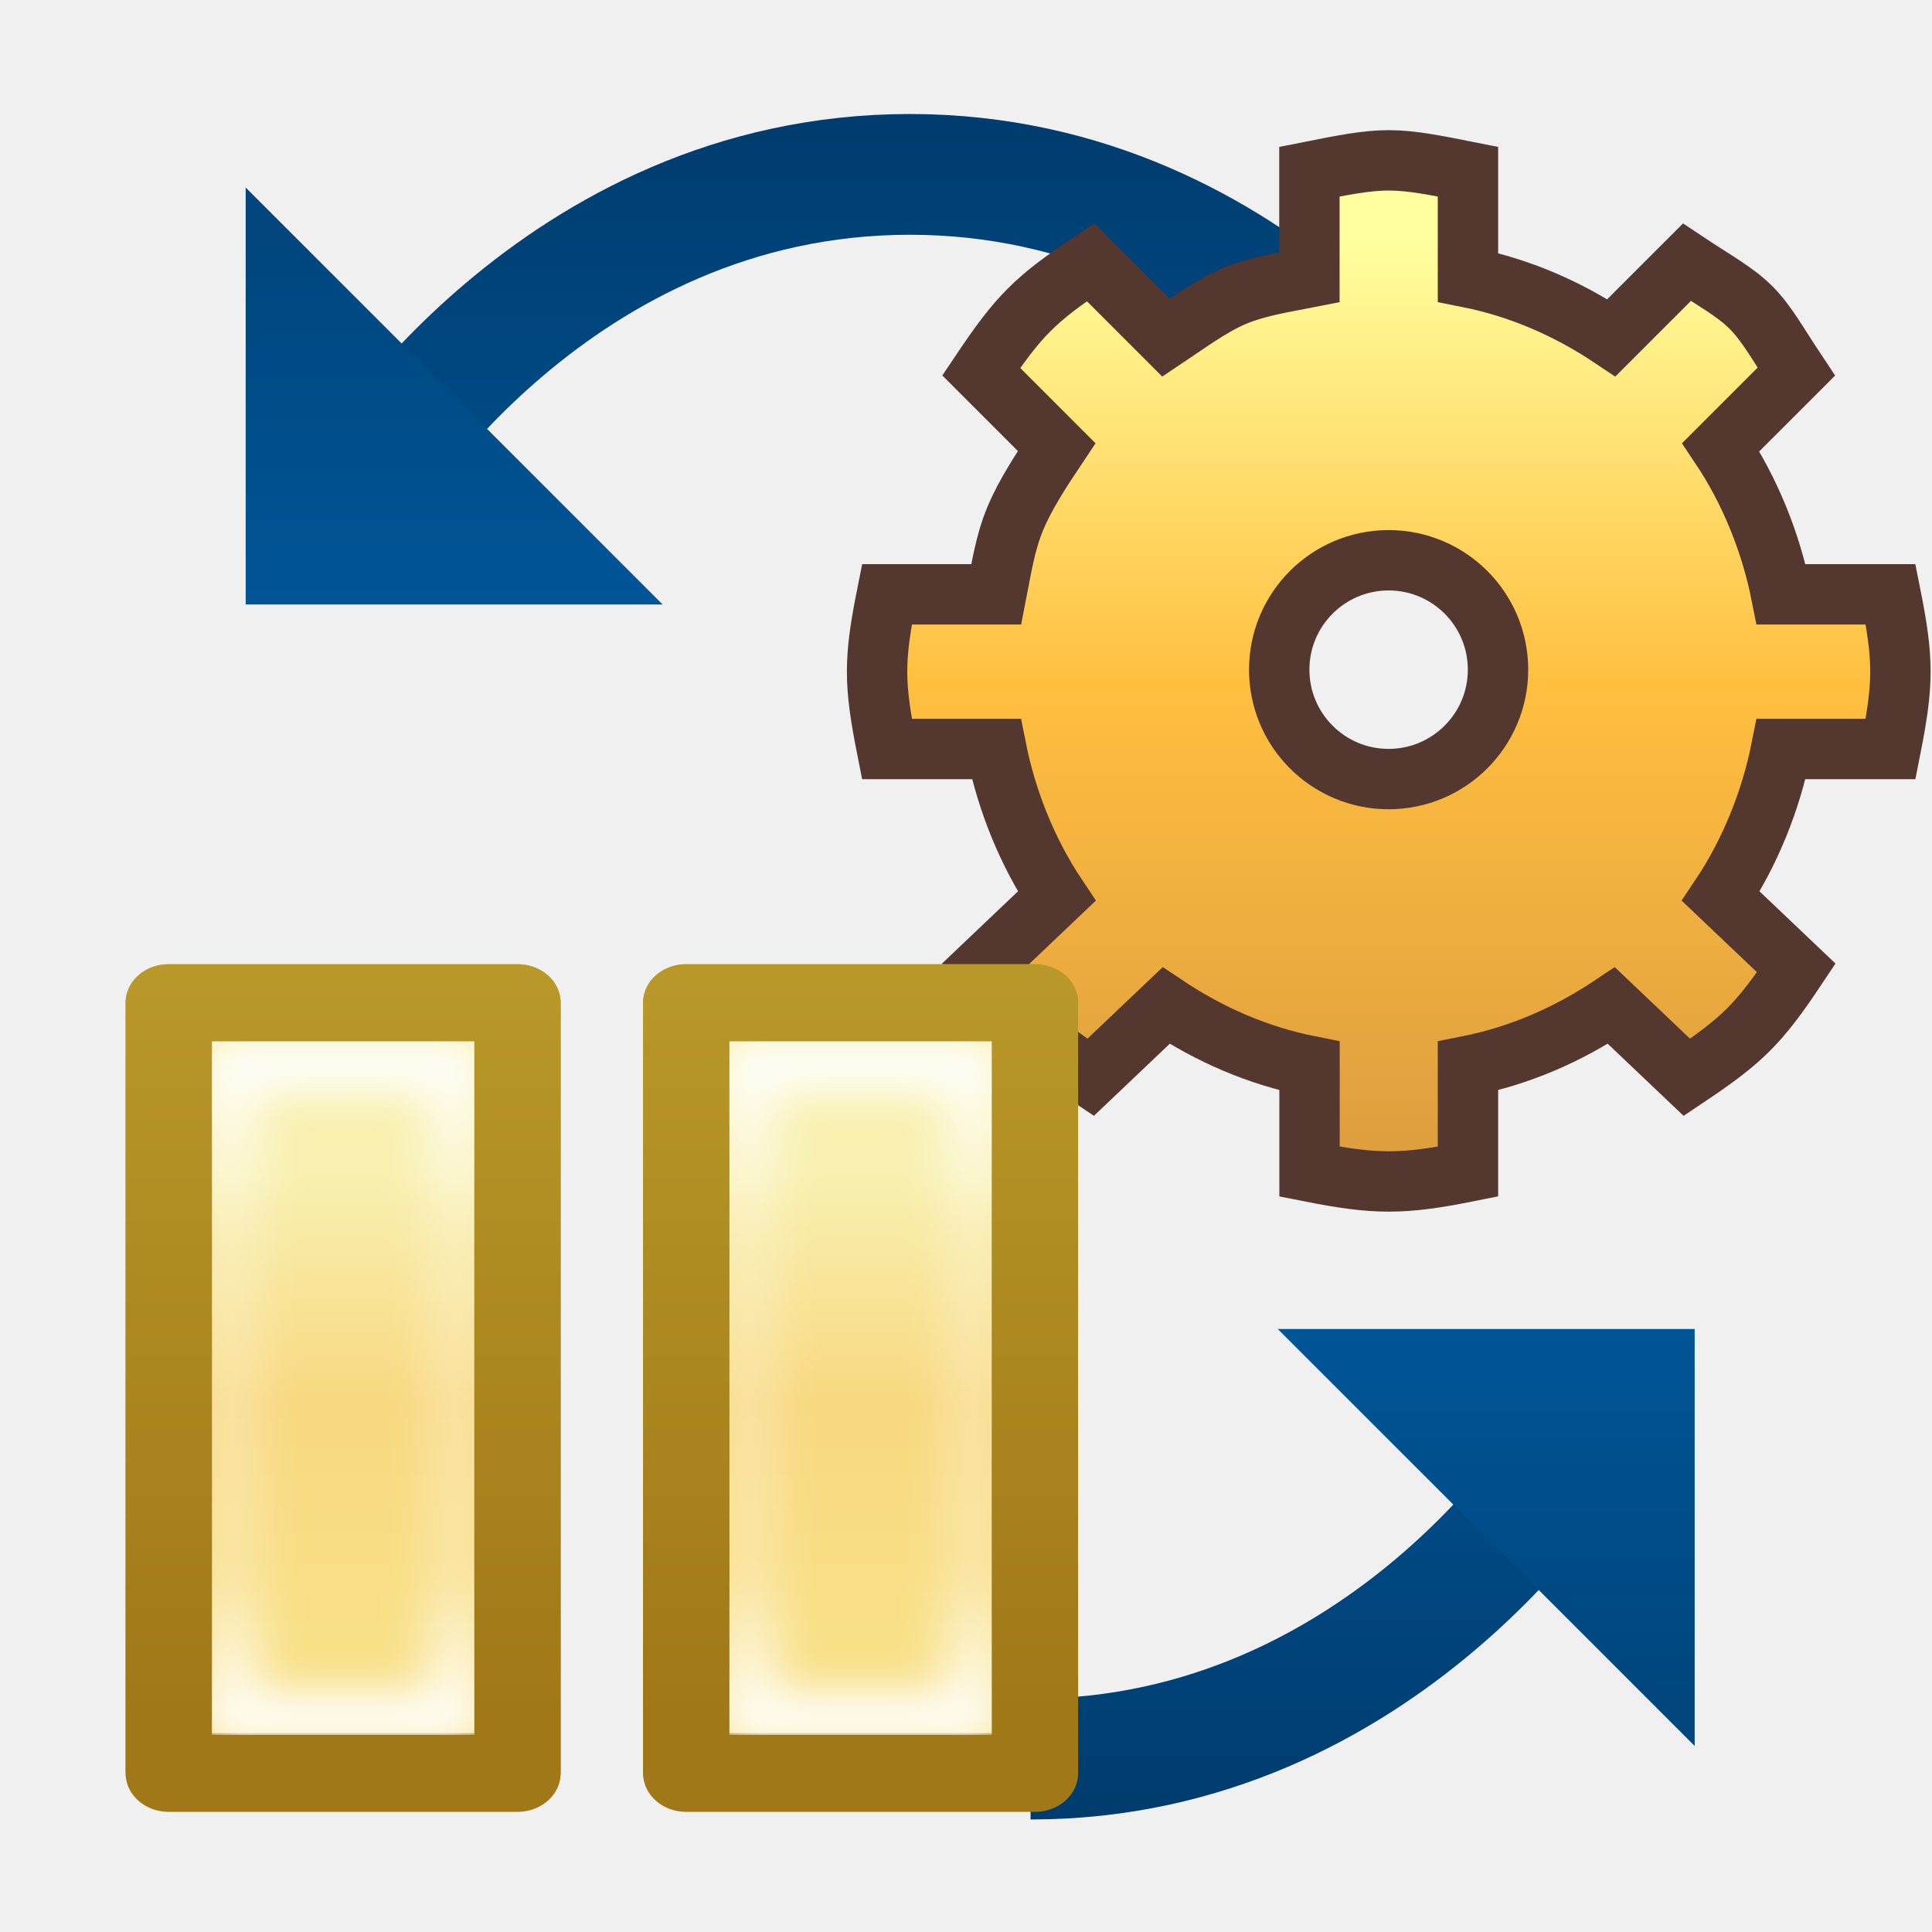
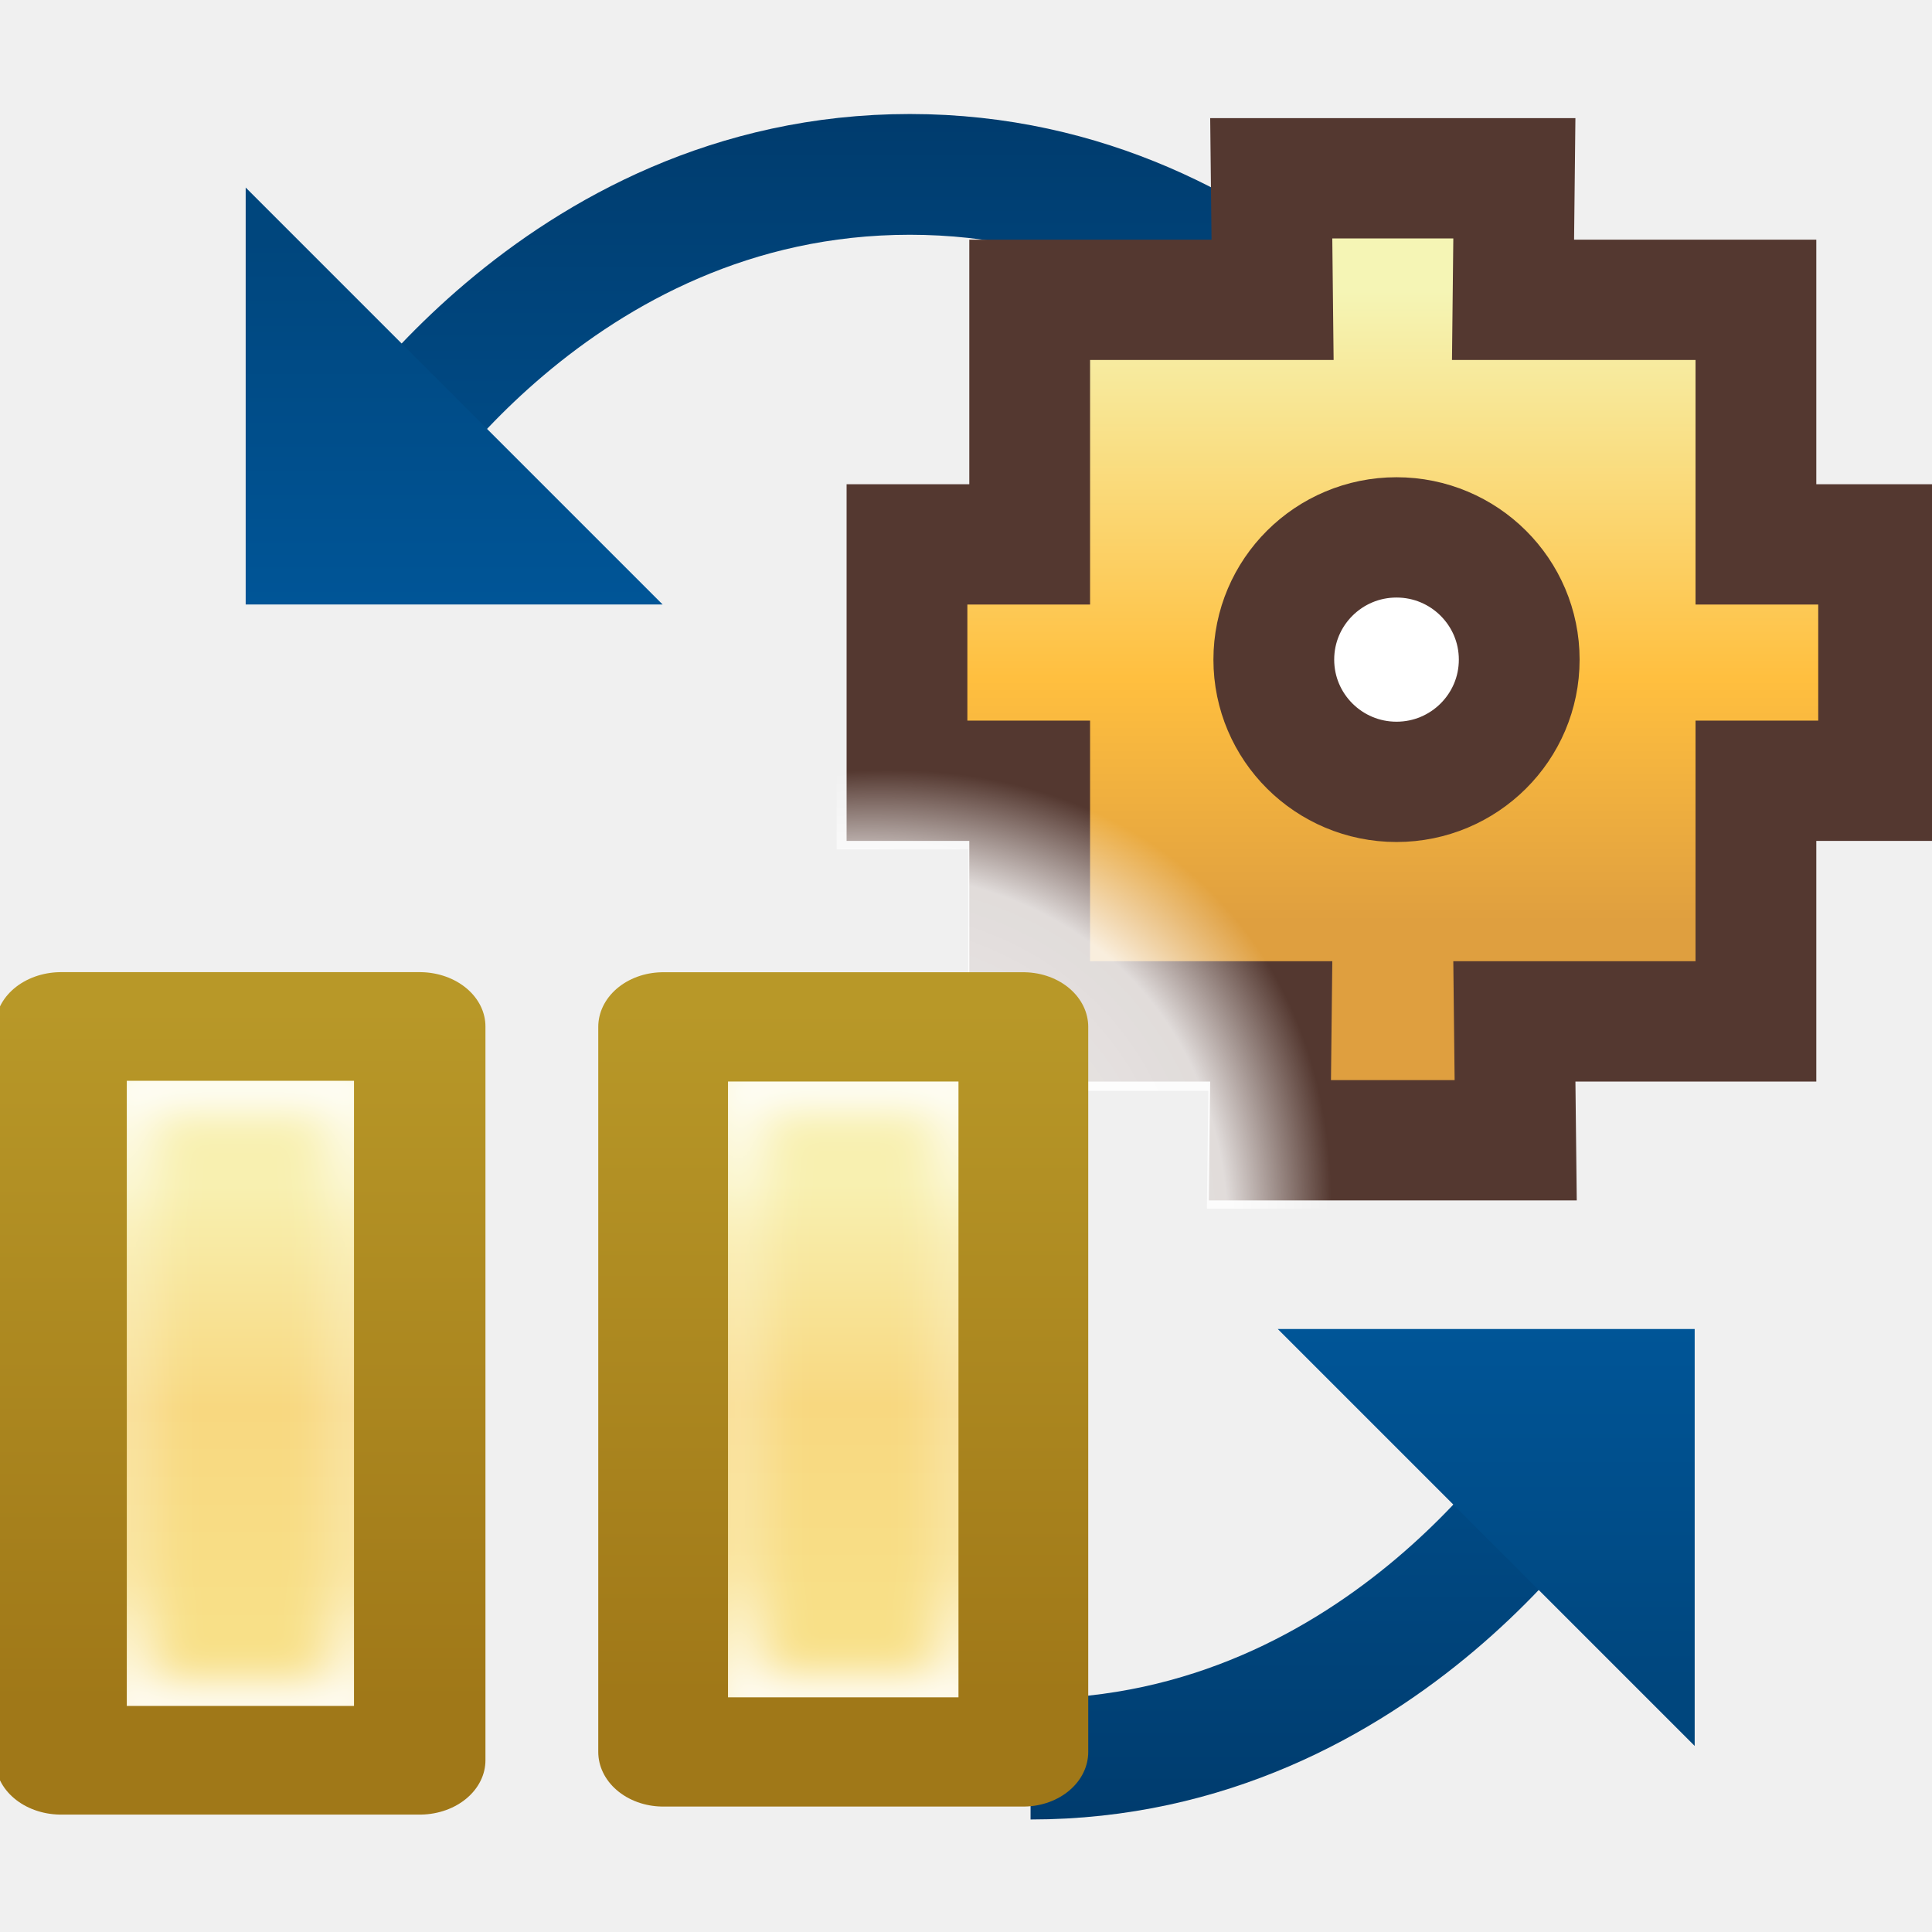
<svg xmlns="http://www.w3.org/2000/svg" xmlns:xlink="http://www.w3.org/1999/xlink" width="16" height="16" id="svg2" version="1.1">
  <defs id="defs4">
    <linearGradient xlink:href="#linearGradient8190-6" id="linearGradient7449" gradientUnits="userSpaceOnUse" gradientTransform="translate(18.08932,1.92e-5)" x1="5.777" y1="1066.644" x2="5.777" y2="1054.395" />
    <linearGradient xlink:href="#linearGradient8198-1" id="linearGradient7447" gradientUnits="userSpaceOnUse" gradientTransform="translate(18.08932,1.92e-5)" x1="7.262" y1="1065.363" x2="7.262" y2="1057.565" />
    <linearGradient id="linearGradient8190-6">
      <stop id="stop8192-1" offset="0" style="stop-color:#a07818;stop-opacity:1;" />
      <stop id="stop8194-4" offset="1" style="stop-color:#b89828;stop-opacity:1" />
    </linearGradient>
    <linearGradient id="linearGradient8198-1">
      <stop id="stop8200-1" offset="0" style="stop-color:#f8e088;stop-opacity:1" />
      <stop style="stop-color:#f8d880;stop-opacity:1" offset="0.5" id="stop8206-5" />
      <stop id="stop8202-2" offset="1" style="stop-color:#f8f0b0;stop-opacity:1" />
    </linearGradient>
    <filter height="1.162" y="-0.081" width="1.46" x="-0.23" id="filter8319-5" color-interpolation-filters="sRGB">
      <feGaussianBlur id="feGaussianBlur8321-1" stdDeviation="0.322" />
    </filter>
    <linearGradient id="linearGradient8303-8">
      <stop id="stop8305-8" offset="0" style="stop-color:#ffffff;stop-opacity:1;" />
      <stop style="stop-color:#ffffff;stop-opacity:0.25" offset="0.25" id="stop8313-2" />
      <stop style="stop-color:#ffffff;stop-opacity:0.251" offset="0.775" id="stop8311-4" />
      <stop id="stop8307-5" offset="1" style="stop-color:#ffffff;stop-opacity:1" />
    </linearGradient>
    <linearGradient gradientTransform="translate(18.08932,5.71e-5)" gradientUnits="userSpaceOnUse" y2="1066.988" x2="5.977" y1="1055.452" x1="5.949" id="linearGradient8309-4" xlink:href="#linearGradient8303-8" />
    <linearGradient id="linearGradient8190-8-4">
      <stop id="stop8192-2-0" offset="0" style="stop-color:#a07818;stop-opacity:1;" />
      <stop id="stop8194-7-9" offset="1" style="stop-color:#b89828;stop-opacity:1" />
    </linearGradient>
-     <linearGradient xlink:href="#linearGradient8190-8-4" id="linearGradient8230-17" gradientUnits="userSpaceOnUse" x1="5.777" y1="1066.644" x2="5.777" y2="1054.395" gradientTransform="translate(18.08932,3.22e-5)" />
+     <linearGradient xlink:href="#linearGradient8190-8-4" id="linearGradient8230-17" gradientUnits="userSpaceOnUse" x1="5.777" y1="1066.644" x2="5.777" y2="1054.395" gradientTransform="matrix(1.033006,0,0,0.9976244,17.79009,2.521014)" />
    <filter height="1.162" y="-0.081" width="1.46" x="-0.23" id="filter8319">
      <feGaussianBlur id="feGaussianBlur8321" stdDeviation="0.322" />
    </filter>
    <linearGradient gradientTransform="translate(10.33675,0)" gradientUnits="userSpaceOnUse" y2="1066.988" x2="5.977" y1="1055.452" x1="5.949" id="linearGradient8309" xlink:href="#linearGradient8303" />
    <linearGradient xlink:href="#linearGradient8190-8" id="linearGradient8230" gradientUnits="userSpaceOnUse" x1="5.777" y1="1066.644" x2="5.777" y2="1054.395" gradientTransform="translate(10.33675,1.92e-5)" />
    <linearGradient id="linearGradient8190-8">
      <stop id="stop8192-2" offset="0" style="stop-color:#a07818;stop-opacity:1;" />
      <stop id="stop8194-7" offset="1" style="stop-color:#b89828;stop-opacity:1" />
    </linearGradient>
    <linearGradient gradientTransform="translate(10.33675,0)" gradientUnits="userSpaceOnUse" y2="1057.565" x2="7.262" y1="1065.363" x1="7.262" id="linearGradient8204" xlink:href="#linearGradient8198" />
    <linearGradient gradientTransform="translate(10.33675,0)" gradientUnits="userSpaceOnUse" y2="1054.395" x2="5.777" y1="1066.644" x1="5.777" id="linearGradient8196" xlink:href="#linearGradient8190" />
    <linearGradient id="linearGradient8190">
      <stop id="stop8192" offset="0" style="stop-color:#a07818;stop-opacity:1;" />
      <stop id="stop8194" offset="1" style="stop-color:#b89828;stop-opacity:1" />
    </linearGradient>
    <linearGradient id="linearGradient8198">
      <stop id="stop8200" offset="0" style="stop-color:#f8e088;stop-opacity:1" />
      <stop style="stop-color:#f8d880;stop-opacity:1" offset="0.5" id="stop8206" />
      <stop id="stop8202" offset="1" style="stop-color:#f8f0b0;stop-opacity:1" />
    </linearGradient>
    <linearGradient id="linearGradient8303">
      <stop id="stop8305" offset="0" style="stop-color:#ffffff;stop-opacity:1;" />
      <stop style="stop-color:#ffffff;stop-opacity:0.25" offset="0.25" id="stop8313" />
      <stop style="stop-color:#ffffff;stop-opacity:0.251" offset="0.775" id="stop8311" />
      <stop id="stop8307" offset="1" style="stop-color:#ffffff;stop-opacity:1" />
    </linearGradient>
    <linearGradient id="linearGradient5281-7">
      <stop style="stop-color:#df9f3f;stop-opacity:1" offset="0" id="stop5283-0" />
      <stop id="stop5289-6" offset="0.5" style="stop-color:#ffbf3f;stop-opacity:1" />
      <stop style="stop-color:#ffff9f;stop-opacity:1" offset="1" id="stop5285-8" />
    </linearGradient>
    <linearGradient id="linearGradient5291">
      <stop style="stop-color:#543830;stop-opacity:1" offset="0" id="stop5293" />
      <stop style="stop-color:#543830;stop-opacity:1" offset="1" id="stop5295" />
    </linearGradient>
    <linearGradient y2="3.946" x2="31.544" y1="11.384" x1="31.544" gradientTransform="translate(-19.96875,1034.378)" gradientUnits="userSpaceOnUse" id="linearGradient11768" xlink:href="#linearGradient5281-7" />
    <linearGradient y2="3.579" x2="35.169" y1="11.447" x1="35.169" gradientTransform="translate(-19.96875,1034.378)" gradientUnits="userSpaceOnUse" id="linearGradient11770" xlink:href="#linearGradient5291" />
    <mask maskUnits="userSpaceOnUse" id="mask14322">
      <path style="fill:#ffffff;fill-opacity:1;stroke:#ffffff;stroke-width:0.741;stroke-miterlimit:4;stroke-opacity:1;stroke-dasharray:none;display:inline" d="m 16.225,1030.384 c -0.262,2e-4 -0.537,0.063 -0.919,0.147 l 0,1.372 c -0.299,0.066 -0.591,0.113 -0.875,0.245 -0.272,0.13 -0.544,0.357 -0.788,0.539 l -0.875,-0.981 c -0.647,0.484 -0.836,0.697 -1.269,1.421 l 0.875,0.98 c -0.17,0.284 -0.364,0.613 -0.481,0.931 -0.117,0.318 -0.159,0.645 -0.219,0.98 l -1.269,0 c -0.152,0.855 -0.151,1.155 0,2.01 l 1.269,0 c 0.119,0.67 0.362,1.343 0.7,1.912 l -0.875,0.931 c 0.433,0.725 0.622,0.938 1.269,1.421 l 0.875,-0.931 c 0.507,0.38 1.065,0.651 1.663,0.784 l 0,1.372 c 0.763,0.17 1.075,0.171 1.838,0 l 0,-1.372 c 0.598,-0.133 1.156,-0.405 1.663,-0.784 l 0.875,0.931 c 0.647,-0.485 0.837,-0.697 1.269,-1.421 l -0.875,-0.931 c 0.339,-0.567 0.581,-1.242 0.7,-1.912 l 1.269,0 c 0.151,-0.855 0.152,-1.155 0,-2.01 l -1.269,0 c -0.119,-0.67 -0.361,-1.344 -0.7,-1.912 l 0.875,-0.98 c -0.216,-0.363 -0.34,-0.625 -0.525,-0.833 -0.185,-0.207 -0.42,-0.346 -0.744,-0.588 l -0.875,0.98 c -0.507,-0.38 -1.065,-0.651 -1.663,-0.784 l 0,-1.372 c -0.381,-0.085 -0.657,-0.147 -0.919,-0.147 z m 0,5.196 c 0.701,0 1.269,0.636 1.269,1.421 0,0.785 -0.568,1.421 -1.269,1.421 -0.701,0 -1.269,-0.636 -1.269,-1.421 0,-0.785 0.568,-1.421 1.269,-1.421 z" id="path14324" />
    </mask>
-     <filter id="filter15098" x="-0.18" width="1.36" y="-0.181" height="1.361">
-       <feGaussianBlur stdDeviation="0.973" id="feGaussianBlur15100" />
-     </filter>
    <linearGradient id="linearGradient5118-5-9">
      <stop style="stop-color:#005597;stop-opacity:1" offset="0" id="stop5120-7-2" />
      <stop style="stop-color:#00467d;stop-opacity:1" offset="1" id="stop5122-6-7" />
    </linearGradient>
    <linearGradient id="linearGradient5192">
      <stop id="stop5194" offset="0" style="stop-color:#003c6e;stop-opacity:1;" />
      <stop id="stop5196" offset="1" style="stop-color:#004c88;stop-opacity:1" />
    </linearGradient>
    <linearGradient id="linearGradient5118-5-9-2">
      <stop style="stop-color:#005597;stop-opacity:1" offset="0" id="stop5120-7-2-2" />
      <stop style="stop-color:#00467d;stop-opacity:1" offset="1" id="stop5122-6-7-1" />
    </linearGradient>
    <linearGradient id="linearGradient5192-3">
      <stop id="stop5194-2" offset="0" style="stop-color:#003c6e;stop-opacity:1;" />
      <stop id="stop5196-6" offset="1" style="stop-color:#004c88;stop-opacity:1" />
    </linearGradient>
    <filter height="1.162" y="-0.081" width="1.46" x="-0.23" id="filter8319-5-0" color-interpolation-filters="sRGB">
      <feGaussianBlur id="feGaussianBlur8321-1-7" stdDeviation="0.322" />
    </filter>
    <filter color-interpolation-filters="sRGB" height="1.162" y="-0.081" width="1.46" x="-0.23" id="filter8319-6">
      <feGaussianBlur id="feGaussianBlur8321-7" stdDeviation="0.322" />
    </filter>
    <linearGradient xlink:href="#linearGradient5192" id="linearGradient12282" gradientUnits="userSpaceOnUse" gradientTransform="matrix(1,0,0,-1,1.922447,2100.544)" x1="9" y1="1052.362" x2="9" y2="1049.362" />
    <linearGradient xlink:href="#linearGradient5118-5-9" id="linearGradient12284" gradientUnits="userSpaceOnUse" gradientTransform="matrix(-1,0,0,-1,18.92245,2100.544)" x1="13" y1="1048.362" x2="13" y2="1051.362" />
    <linearGradient xlink:href="#linearGradient5192-3" id="linearGradient12286" gradientUnits="userSpaceOnUse" gradientTransform="matrix(-1,0,0,1,19.92245,9.8194)" x1="9" y1="1052.362" x2="9" y2="1049.362" />
    <linearGradient xlink:href="#linearGradient5118-5-9-2" id="linearGradient12288" gradientUnits="userSpaceOnUse" gradientTransform="translate(2.922447,9.8194)" x1="13" y1="1048.362" x2="13" y2="1051.362" />
    <mask maskUnits="userSpaceOnUse" id="mask12371">
      <g style="fill:#ffffff;display:inline" id="g12373" transform="translate(-2.88734,-10.81377)">
        <g id="g12375" style="fill:#ffffff">
          <path style="fill:#ffffff;stroke:#ffffff;stroke-width:1px;stroke-linecap:butt;stroke-linejoin:miter;stroke-opacity:1" d="m 5.922,1051.182 c 0,0 1.557,-2.562 4.5,-2.562 2.943,0 4.5,2.562 4.5,2.562" id="path12377" />
          <path style="fill:#ffffff;fill-opacity:1;stroke:none;display:inline" d="m 4.922,1052.182 3.453,0 -3.453,-3.453 z" id="path12379" />
          <path style="fill:#ffffff;stroke:#ffffff;stroke-width:1px;stroke-linecap:butt;stroke-linejoin:miter;stroke-opacity:1;display:inline" d="m 15.922,1059.182 c 0,0 -1.557,2.562 -4.5,2.562" id="path12381" />
          <path style="fill:#ffffff;fill-opacity:1;stroke:none;display:inline" d="m 16.922,1058.182 -3.453,0 3.453,3.453 z" id="path12383" />
        </g>
      </g>
    </mask>
    <filter id="filter13165" x="-0.174" width="1.348" y="-0.187" height="1.373">
      <feGaussianBlur stdDeviation="1.039" id="feGaussianBlur13167" />
    </filter>
+     <linearGradient y2="1043.859" x2="15.523" y1="1043.859" x1="7.478" gradientUnits="userSpaceOnUse" id="linearGradient3268" xlink:href="#linearGradient3851-3" />
+     <linearGradient id="linearGradient3851-3">
+       <stop style="stop-color:#ffffff;stop-opacity:1;" offset="0" id="stop3853-2" />
+       <stop id="stop3863-0" offset="0.5" style="stop-color:#ffffff;stop-opacity:0.822;" />
+       <stop style="stop-color:#ffffff;stop-opacity:0;" offset="1" id="stop3855-4" />
+     </linearGradient>
+     <linearGradient y2="1043.859" x2="15.523" y1="1043.859" x1="7.478" gradientUnits="userSpaceOnUse" id="linearGradient3140-3" xlink:href="#linearGradient3851-3" />
+     <linearGradient id="linearGradient3128">
+       <stop style="stop-color:#ffffff;stop-opacity:1;" offset="0" id="stop3130" />
+       <stop id="stop3132" offset="0.5" style="stop-color:#ffffff;stop-opacity:0.822;" />
+       <stop style="stop-color:#ffffff;stop-opacity:0;" offset="1" id="stop3134" />
+     </linearGradient>
+     <linearGradient xlink:href="#linearGradient4011-8" id="linearGradient4009-9" gradientUnits="userSpaceOnUse" gradientTransform="matrix(-1,0,0,-1,20.19484,2087.773)" x1="8.828" y1="1040.859" x2="8.806" y2="1045.533" />
+     <linearGradient id="linearGradient4011-8">
+       <stop id="stop4013-6" offset="0" style="stop-color:#e0b575;stop-opacity:1;" />
+       <stop style="stop-color:#f5ca75;stop-opacity:1" offset="0.472" id="stop4015-7" />
+       <stop id="stop4017-5" offset="1" style="stop-color:#f5f5b5;stop-opacity:1" />
+     </linearGradient>
+     <radialGradient xlink:href="#linearGradient3865-4" id="radialGradient3349" gradientUnits="userSpaceOnUse" gradientTransform="matrix(1.086187,-1.016419,0.7106064,0.7593835,-745.0754,258.3521)" cx="5.999" cy="1046.91" fx="5.999" fy="1046.91" r="4.311" />
+     <linearGradient id="linearGradient3865-4">
+       <stop id="stop3867-6" offset="0" style="stop-color:#ffffff;stop-opacity:1;" />
+       <stop style="stop-color:#ffffff;stop-opacity:0.822;" offset="0.847" id="stop3869-6" />
+       <stop id="stop3871-4" offset="1" style="stop-color:#ffffff;stop-opacity:0;" />
+     </linearGradient>
+     <radialGradient r="4.311" fy="1046.91" fx="5.999" cy="1046.91" cx="5.999" gradientTransform="matrix(1.086187,-1.016419,0.7106064,0.7593835,-745.0754,258.3521)" gradientUnits="userSpaceOnUse" id="radialGradient3151" xlink:href="#linearGradient3865-4" />
+     <linearGradient y2="1043.859" x2="15.523" y1="1043.859" x1="7.478" gradientUnits="userSpaceOnUse" id="linearGradient3268-2" xlink:href="#linearGradient3851-3-2" />
+     <linearGradient id="linearGradient3851-3-2">
+       <stop style="stop-color:#ffffff;stop-opacity:1;" offset="0" id="stop3853-2-1" />
+       <stop id="stop3863-0-4" offset="0.5" style="stop-color:#ffffff;stop-opacity:0.822;" />
+       <stop style="stop-color:#ffffff;stop-opacity:0;" offset="1" id="stop3855-4-1" />
+     </linearGradient>
+     <linearGradient y2="1043.859" x2="15.523" y1="1043.859" x1="7.478" gradientUnits="userSpaceOnUse" id="linearGradient3140-3-6" xlink:href="#linearGradient3851-3-2" />
+     <linearGradient id="linearGradient3169">
+       <stop style="stop-color:#ffffff;stop-opacity:1;" offset="0" id="stop3171" />
+       <stop id="stop3173" offset="0.5" style="stop-color:#ffffff;stop-opacity:0.822;" />
+       <stop style="stop-color:#ffffff;stop-opacity:0;" offset="1" id="stop3175" />
+     </linearGradient>
+     <linearGradient xlink:href="#linearGradient4011-8-4" id="linearGradient4009-9-0" gradientUnits="userSpaceOnUse" gradientTransform="matrix(-1,0,0,-1,20.19484,2087.773)" x1="8.828" y1="1040.859" x2="8.806" y2="1045.533" />
+     <linearGradient id="linearGradient4011-8-4">
+       <stop id="stop4013-6-5" offset="0" style="stop-color:#e0b575;stop-opacity:1;" />
+       <stop style="stop-color:#f5ca75;stop-opacity:1" offset="0.472" id="stop4015-7-9" />
+       <stop id="stop4017-5-2" offset="1" style="stop-color:#f5f5b5;stop-opacity:1" />
+     </linearGradient>
+     <radialGradient xlink:href="#linearGradient3865-4-2" id="radialGradient3349-1" gradientUnits="userSpaceOnUse" gradientTransform="matrix(1.086187,-1.016419,0.7106064,0.7593835,-745.0754,258.3521)" cx="5.999" cy="1046.91" fx="5.999" fy="1046.91" r="4.311" />
+     <linearGradient id="linearGradient3865-4-2">
+       <stop id="stop3867-6-4" offset="0" style="stop-color:#ffffff;stop-opacity:1;" />
+       <stop style="stop-color:#ffffff;stop-opacity:0.822;" offset="0.847" id="stop3869-6-0" />
+       <stop id="stop3871-4-6" offset="1" style="stop-color:#ffffff;stop-opacity:0;" />
+     </linearGradient>
+     <radialGradient r="4.311" fy="1049.084" fx="4.536" cy="1049.084" cx="4.536" gradientTransform="matrix(1.086187,-1.016419,0.7106064,0.7593835,-745.0754,258.3521)" gradientUnits="userSpaceOnUse" id="radialGradient3192" xlink:href="#linearGradient3865-4-2" />
+     <linearGradient xlink:href="#linearGradient4011-8-4" id="linearGradient3303" gradientUnits="userSpaceOnUse" gradientTransform="matrix(-1,0,0,-1,20.19484,2087.773)" x1="8.828" y1="1040.859" x2="8.806" y2="1045.533" />
+     <radialGradient r="4.311" fy="1049.084" fx="4.536" cy="1049.084" cx="4.536" gradientTransform="matrix(1.086187,-1.016419,0.7106064,0.7593835,-745.0754,258.3521)" gradientUnits="userSpaceOnUse" id="radialGradient3192-5" xlink:href="#linearGradient3865-4-2-7" />
+     <linearGradient id="linearGradient3865-4-2-7">
+       <stop id="stop3867-6-4-9" offset="0" style="stop-color:#ffffff;stop-opacity:1;" />
+       <stop style="stop-color:#ffffff;stop-opacity:0.822;" offset="0.847" id="stop3869-6-0-9" />
+       <stop id="stop3871-4-6-1" offset="1" style="stop-color:#ffffff;stop-opacity:0;" />
+     </linearGradient>
+     <radialGradient r="4.311" fy="1048.958" fx="4.66" cy="1048.958" cx="4.66" gradientTransform="matrix(1.086187,-1.016419,0.7106064,0.7593835,-745.0467,256.3812)" gradientUnits="userSpaceOnUse" id="radialGradient3321" xlink:href="#linearGradient3865-4-2-7" />
+     <linearGradient xlink:href="#linearGradient8198" id="linearGradient4117" gradientUnits="userSpaceOnUse" gradientTransform="translate(10.33675,0)" x1="7.262" y1="1065.363" x2="7.262" y2="1057.565" />
+     <linearGradient xlink:href="#linearGradient8190" id="linearGradient4119" gradientUnits="userSpaceOnUse" gradientTransform="translate(10.33675,0)" x1="5.777" y1="1066.644" x2="5.777" y2="1054.395" />
+     <linearGradient xlink:href="#linearGradient8303" id="linearGradient4121" gradientUnits="userSpaceOnUse" gradientTransform="translate(10.33675,0)" x1="5.949" y1="1055.452" x2="5.977" y2="1066.988" />
+     <linearGradient xlink:href="#linearGradient8190-8" id="linearGradient4123" gradientUnits="userSpaceOnUse" gradientTransform="translate(10.33675,1.92e-5)" x1="5.777" y1="1066.644" x2="5.777" y2="1054.395" />
+     <linearGradient xlink:href="#linearGradient8198-1" id="linearGradient4164" gradientUnits="userSpaceOnUse" gradientTransform="translate(18.08932,1.92e-5)" x1="7.262" y1="1065.363" x2="7.262" y2="1057.565" />
+     <linearGradient xlink:href="#linearGradient8190-6" id="linearGradient4166" gradientUnits="userSpaceOnUse" gradientTransform="translate(18.08932,1.92e-5)" x1="5.777" y1="1066.644" x2="5.777" y2="1054.395" />
+     <linearGradient xlink:href="#linearGradient8303-8" id="linearGradient4168" gradientUnits="userSpaceOnUse" gradientTransform="translate(18.08932,5.71e-5)" x1="5.949" y1="1055.452" x2="5.977" y2="1066.988" />
+     <linearGradient xlink:href="#linearGradient8190-8-4" id="linearGradient4170" gradientUnits="userSpaceOnUse" gradientTransform="matrix(1.033006,0,0,0.9976244,17.79009,2.521014)" x1="5.777" y1="1066.644" x2="5.777" y2="1054.395" />
+     <linearGradient y2="1043.859" x2="15.523" y1="1043.859" x1="7.478" gradientUnits="userSpaceOnUse" id="linearGradient3140-3-9-1-9-7" xlink:href="#linearGradient3851-3-1-7-6-2" />
+     <linearGradient id="linearGradient3851-3-1-7-6-2">
+       <stop style="stop-color:#ffffff;stop-opacity:1;" offset="0" id="stop3853-2-0-3-4-7" />
+       <stop id="stop3863-0-1-3-8-2" offset="0.5" style="stop-color:#ffffff;stop-opacity:0.822;" />
+       <stop style="stop-color:#ffffff;stop-opacity:0;" offset="1" id="stop3855-4-1-0-4-2" />
+     </linearGradient>
+     <linearGradient xlink:href="#linearGradient4011-8-2-6-6-9" id="linearGradient4009-9-0-4-2-0" gradientUnits="userSpaceOnUse" gradientTransform="matrix(-1,0,0,-1,20.19484,2087.773)" x1="8.828" y1="1041.733" x2="8.828" y2="1046.971" />
+     <linearGradient id="linearGradient4011-8-2-6-6-9">
+       <stop id="stop4013-6-8-3-4-1" offset="0" style="stop-color:#df9f3f;stop-opacity:1" />
+       <stop style="stop-color:#ffbf3f;stop-opacity:1" offset="0.385" id="stop4015-7-1-6-9-1" />
+       <stop id="stop4017-5-5-9-7-8" offset="1" style="stop-color:#f5f5b5;stop-opacity:1" />
+     </linearGradient>
+     <linearGradient y2="1043.859" x2="15.523" y1="1043.859" x1="7.478" gradientUnits="userSpaceOnUse" id="linearGradient3140-3-9-1-9-7-5" xlink:href="#linearGradient3851-3-1-7-6-2-2" />
+     <linearGradient id="linearGradient3851-3-1-7-6-2-2">
+       <stop style="stop-color:#ffffff;stop-opacity:1;" offset="0" id="stop3853-2-0-3-4-7-2" />
+       <stop id="stop3863-0-1-3-8-2-2" offset="0.5" style="stop-color:#ffffff;stop-opacity:0.822;" />
+       <stop style="stop-color:#ffffff;stop-opacity:0;" offset="1" id="stop3855-4-1-0-4-2-2" />
+     </linearGradient>
+     <linearGradient xlink:href="#linearGradient4011-8-2-6-6-9-9" id="linearGradient4009-9-0-4-2-0-1" gradientUnits="userSpaceOnUse" gradientTransform="matrix(-1,0,0,-1,20.19484,2087.773)" x1="8.828" y1="1041.733" x2="8.828" y2="1046.971" />
+     <linearGradient id="linearGradient4011-8-2-6-6-9-9">
+       <stop id="stop4013-6-8-3-4-1-4" offset="0" style="stop-color:#df9f3f;stop-opacity:1" />
+       <stop style="stop-color:#ffbf3f;stop-opacity:1" offset="0.385" id="stop4015-7-1-6-9-1-1" />
+       <stop id="stop4017-5-5-9-7-8-4" offset="1" style="stop-color:#f5f5b5;stop-opacity:1" />
+     </linearGradient>
  </defs>
  <g id="layer1" style="display:inline" transform="translate(0,-1036.362)">
    <g style="display:inline" id="layer1-3" transform="translate(-2.88734,-10.81377)">
      <g id="g12056">
        <path style="fill:none;stroke:url(#linearGradient12282);stroke-width:1px;stroke-linecap:butt;stroke-linejoin:miter;stroke-opacity:1" d="m 5.922,1051.182 c 0,0 1.557,-2.562 4.5,-2.562 2.943,0 4.5,2.562 4.5,2.562" id="path5048" />
        <path style="fill:url(#linearGradient12284);fill-opacity:1;stroke:none;display:inline" d="m 4.922,1052.182 3.453,0 -3.453,-3.453 z" id="path4242-2-1" />
        <path style="fill:none;stroke:url(#linearGradient12286);stroke-width:1px;stroke-linecap:butt;stroke-linejoin:miter;stroke-opacity:1;display:inline" d="m 15.922,1059.182 c 0,0 -1.557,2.562 -4.5,2.562" id="path5048-0" />
        <path style="fill:url(#linearGradient12288);fill-opacity:1;stroke:none;display:inline" d="m 16.922,1058.182 -3.453,0 3.453,3.453 z" id="path4242-2-1-5" />
      </g>
    </g>
    <g id="g12270" mask="url(#mask12371)">
      <g id="g13153" style="stroke:#ffffff;stroke-width:2;stroke-miterlimit:4;stroke-dasharray:none;filter:url(#filter13165)">
        <path style="fill:#ffffff;fill-opacity:1;stroke:#ffffff;stroke-width:2;stroke-miterlimit:4;stroke-opacity:1;stroke-dasharray:none;display:inline" d="m 11.5,1037.69 c -0.187,10e-5 -0.384,0.04 -0.656,0.094 l 0,0.875 c -0.213,0.042 -0.422,0.072 -0.625,0.156 -0.194,0.083 -0.388,0.228 -0.562,0.344 l -0.625,-0.625 c -0.462,0.308 -0.597,0.445 -0.906,0.906 l 0.625,0.625 c -0.121,0.181 -0.26,0.391 -0.344,0.594 -0.084,0.203 -0.114,0.411 -0.156,0.625 l -0.906,0 c -0.109,0.545 -0.108,0.736 0,1.281 l 0.906,0 c 0.085,0.427 0.258,0.857 0.5,1.219 l -0.625,0.594 c 0.309,0.462 0.444,0.598 0.906,0.906 l 0.625,-0.594 c 0.362,0.242 0.761,0.415 1.188,0.5 l 0,0.875 c 0.545,0.108 0.768,0.109 1.312,0 l 0,-0.875 c 0.427,-0.085 0.826,-0.258 1.188,-0.5 l 0.625,0.594 c 0.462,-0.309 0.598,-0.444 0.906,-0.906 l -0.625,-0.594 c 0.242,-0.362 0.415,-0.792 0.5,-1.219 l 0.906,0 c 0.108,-0.545 0.109,-0.736 0,-1.281 l -0.906,0 c -0.085,-0.427 -0.258,-0.857 -0.5,-1.219 l 0.625,-0.625 c -0.154,-0.231 -0.243,-0.399 -0.375,-0.531 -0.132,-0.132 -0.3,-0.221 -0.531,-0.375 l -0.625,0.625 c -0.362,-0.242 -0.761,-0.415 -1.188,-0.5 l 0,-0.875 c -0.272,-0.054 -0.469,-0.094 -0.656,-0.094 z m 0,3.312 c 0.501,0 0.906,0.406 0.906,0.906 0,0.5 -0.406,0.906 -0.906,0.906 -0.501,0 -0.906,-0.406 -0.906,-0.906 0,-0.501 0.406,-0.906 0.906,-0.906 z" id="path4059-7-6-6-9" />
        <g style="fill:#ffffff;stroke:#ffffff;stroke-width:2.964;stroke-miterlimit:4;stroke-dasharray:none;display:inline" id="layer1-2-2" transform="matrix(0.7142053,0,0,0.6375703,-1.088076,381.6855)">
          <g transform="matrix(0.7739374,0,0,0.7739374,-0.808785,233.5411)" id="layer1-0-6" style="fill:#ffffff;stroke:#ffffff;stroke-width:3.83;stroke-miterlimit:4;stroke-dasharray:none;display:inline">
            <g style="fill:#ffffff;stroke:#ffffff;stroke-width:3.83;stroke-miterlimit:4;stroke-dasharray:none;display:inline" id="g8159-3" transform="translate(-8.220117,-12.9047)">
              <rect y="1054.738" x="21.515" height="12.905" width="5.225" id="rect8188-2-1" style="fill:#ffffff;fill-opacity:1;stroke:#ffffff;stroke-width:3.83;stroke-linecap:round;stroke-linejoin:round;stroke-miterlimit:4;stroke-opacity:1;stroke-dasharray:none;stroke-dashoffset:0;display:inline" />
              <rect y="1055.808" x="22.45" height="10.91" width="3.355" id="rect8188-7-4-3-5" style="fill:#ffffff;stroke:#ffffff;stroke-width:3.83;stroke-linecap:round;stroke-linejoin:round;stroke-miterlimit:4;stroke-opacity:1;stroke-dasharray:none;stroke-dashoffset:0;display:inline;filter:url(#filter8319-5-0)" />
              <rect y="1054.738" x="21.515" height="12.934" width="5.225" id="rect8188-7-2-9" style="fill:#ffffff;stroke:#ffffff;stroke-width:3.83;stroke-linecap:round;stroke-linejoin:round;stroke-miterlimit:4;stroke-opacity:1;stroke-dasharray:none;stroke-dashoffset:0;display:inline" />
              <rect y="1054.738" x="13.762" height="12.905" width="5.225" id="rect8188-70" style="fill:#ffffff;fill-opacity:1;stroke:#ffffff;stroke-width:3.83;stroke-linecap:round;stroke-linejoin:round;stroke-miterlimit:4;stroke-opacity:1;stroke-dasharray:none;stroke-dashoffset:0" />
              <rect y="1055.808" x="14.697" height="10.91" width="3.355" id="rect8188-7-4-2" style="fill:#ffffff;stroke:#ffffff;stroke-width:3.83;stroke-linecap:round;stroke-linejoin:round;stroke-miterlimit:4;stroke-opacity:1;stroke-dasharray:none;stroke-dashoffset:0;display:inline;filter:url(#filter8319-6)" />
              <rect y="1054.738" x="13.762" height="12.934" width="5.225" id="rect8188-7-6" style="fill:#ffffff;stroke:#ffffff;stroke-width:3.83;stroke-linecap:round;stroke-linejoin:round;stroke-miterlimit:4;stroke-opacity:1;stroke-dasharray:none;stroke-dashoffset:0;display:inline" />
            </g>
          </g>
        </g>
      </g>
    </g>
-     <path style="fill:url(#linearGradient11768);fill-opacity:1;stroke:url(#linearGradient11770);stroke-width:0.5;stroke-miterlimit:4;stroke-opacity:1;stroke-dasharray:none;display:inline" d="m 11.5,1037.69 c -0.187,10e-5 -0.384,0.04 -0.656,0.094 l 0,0.875 c -0.213,0.042 -0.422,0.072 -0.625,0.156 -0.194,0.083 -0.388,0.228 -0.562,0.344 l -0.625,-0.625 c -0.462,0.308 -0.597,0.445 -0.906,0.906 l 0.625,0.625 c -0.121,0.181 -0.26,0.391 -0.344,0.594 -0.084,0.203 -0.114,0.411 -0.156,0.625 l -0.906,0 c -0.109,0.545 -0.108,0.736 0,1.281 l 0.906,0 c 0.085,0.427 0.258,0.857 0.5,1.219 l -0.625,0.594 c 0.309,0.462 0.444,0.598 0.906,0.906 l 0.625,-0.594 c 0.362,0.242 0.761,0.415 1.188,0.5 l 0,0.875 c 0.545,0.108 0.768,0.109 1.312,0 l 0,-0.875 c 0.427,-0.085 0.826,-0.258 1.188,-0.5 l 0.625,0.594 c 0.462,-0.309 0.598,-0.444 0.906,-0.906 l -0.625,-0.594 c 0.242,-0.362 0.415,-0.792 0.5,-1.219 l 0.906,0 c 0.108,-0.545 0.109,-0.736 0,-1.281 l -0.906,0 c -0.085,-0.427 -0.258,-0.857 -0.5,-1.219 l 0.625,-0.625 c -0.154,-0.231 -0.243,-0.399 -0.375,-0.531 -0.132,-0.132 -0.3,-0.221 -0.531,-0.375 l -0.625,0.625 c -0.362,-0.242 -0.761,-0.415 -1.188,-0.5 l 0,-0.875 c -0.272,-0.054 -0.469,-0.094 -0.656,-0.094 z m 0,3.312 c 0.501,0 0.906,0.406 0.906,0.906 0,0.5 -0.406,0.906 -0.906,0.906 -0.501,0 -0.906,-0.406 -0.906,-0.906 0,-0.501 0.406,-0.906 0.906,-0.906 z" id="path4059-7-6-6" />
-     <g style="display:inline" id="layer1-2-0" transform="matrix(0.7142053,0,0,0.6375703,-0.07892339,380.748)" mask="url(#mask14322)">
-       <g transform="matrix(0.7739374,0,0,0.7739374,-1.675088,234.0956)" id="layer1-0-4" style="fill:#ffffff;stroke:#ffffff;stroke-width:2.872;stroke-miterlimit:4;stroke-dasharray:none;display:inline;filter:url(#filter15098)">
-         <g style="fill:#ffffff;stroke:#ffffff;stroke-width:2.872;stroke-miterlimit:4;stroke-dasharray:none;display:inline" id="g8159-9" transform="translate(-8.220117,-12.9047)">
-           <rect y="1054.738" x="21.515" height="12.905" width="5.225" id="rect8188-2-8" style="fill:#ffffff;fill-opacity:1;stroke:#ffffff;stroke-width:2.872;stroke-linecap:round;stroke-linejoin:round;stroke-miterlimit:4;stroke-opacity:1;stroke-dasharray:none;stroke-dashoffset:0;display:inline" />
-           <rect y="1054.738" x="21.515" height="12.934" width="5.225" id="rect8188-7-2-4" style="fill:#ffffff;stroke:#ffffff;stroke-width:2.872;stroke-linecap:round;stroke-linejoin:round;stroke-miterlimit:4;stroke-opacity:1;stroke-dasharray:none;stroke-dashoffset:0;display:inline" />
-           <rect y="1054.738" x="13.762" height="12.905" width="5.225" id="rect8188-9" style="fill:#ffffff;fill-opacity:1;stroke:#ffffff;stroke-width:2.872;stroke-linecap:round;stroke-linejoin:round;stroke-miterlimit:4;stroke-opacity:1;stroke-dasharray:none;stroke-dashoffset:0" />
-           <rect y="1054.738" x="13.762" height="12.934" width="5.225" id="rect8188-7-7" style="fill:#ffffff;stroke:#ffffff;stroke-width:2.872;stroke-linecap:round;stroke-linejoin:round;stroke-miterlimit:4;stroke-opacity:1;stroke-dasharray:none;stroke-dashoffset:0;display:inline" />
-         </g>
-       </g>
-     </g>
+     <g id="g3064-4-2" style="fill:url(#linearGradient3140-3-9-1-9-7-5);fill-opacity:1;stroke:#543830;stroke-opacity:1;display:inline" transform="matrix(1.000216,0,0,0.9963092,0.03160666,1.815489)">
+       <path id="path4413-2-5-3-1-2-4-7" style="fill:url(#linearGradient4009-9-0-4-2-0-1);fill-opacity:1;stroke:#543830;stroke-width:1;stroke-linecap:butt;stroke-linejoin:miter;stroke-miterlimit:4;stroke-opacity:1;stroke-dasharray:none;display:inline" d="m 12.518,1047.857 -0.011,-0.988 2,0 0,-2 1.016,0 0,-1.965 -1.016,0 0,-2.033 -2.011,0 0.011,-1.01 c -1.606,0 -0.406,0 -2.013,0 l 0.011,1.01 -2.011,0 0,2.033 -1.016,0 0,1.965 1.016,0 0,2 2,0 -0.011,0.988 c 1.614,0 0.421,0 2.035,0 z" />
+       <path style="fill:#ffffff;fill-opacity:1;stroke:#543830;stroke-width:1;stroke-linejoin:round;stroke-miterlimit:4;stroke-opacity:1;stroke-dasharray:none" id="path4475-6-4" d="m 12.266,7.344 c 0,0.561 -0.455,1.016 -1.016,1.016 -0.561,0 -1.016,-0.455 -1.016,-1.016 0,-0.561 0.455,-1.016 1.016,-1.016 0.561,0 1.016,0.455 1.016,1.016 z" transform="translate(0.28125,1036.518)" />
+     </g>
+     <path id="path4413-2-5-3-1-2-4" style="fill:url(#radialGradient3321);fill-opacity:1;stroke:none;display:inline" d="m 12.331,1046.372 -0.012,-1.108 2.143,0 0,-2.243 1.089,0 0,-2.204 -1.089,0 0,-2.28 -2.155,0 0.012,-1.133 c -1.722,0 -0.568,0 -2.29,0 l 0.012,0.956 -2.023,0 0,2.037 -1.089,0 0,2.999 1.089,0 0,2 1.989,0 -0.012,0.976 c 1.73,0 0.606,0 2.336,0 z" />
    <g style="display:inline" id="layer1-2" transform="matrix(0.7142053,0,0,0.6375703,-1.088076,381.6855)">
      <g transform="matrix(0.7739374,0,0,0.7739374,-0.808785,233.5411)" id="layer1-0" style="display:inline">
-         <g style="display:inline" id="g8159" transform="translate(-8.220117,-12.9047)">
-           <rect y="1054.738" x="21.515" height="12.905" width="5.225" id="rect8188-2" style="fill:url(#linearGradient7447);fill-opacity:1;stroke:url(#linearGradient7449);stroke-width:1.292;stroke-linecap:round;stroke-linejoin:round;stroke-miterlimit:4;stroke-opacity:1;stroke-dasharray:none;stroke-dashoffset:0;display:inline" />
-           <rect y="1055.808" x="22.45" height="10.91" width="3.355" id="rect8188-7-4-3" style="fill:none;stroke:url(#linearGradient8309-4);stroke-width:0.935;stroke-linecap:round;stroke-linejoin:round;stroke-miterlimit:4;stroke-opacity:1;stroke-dasharray:none;stroke-dashoffset:0;display:inline;filter:url(#filter8319-5)" />
-           <rect y="1054.738" x="21.515" height="12.934" width="5.225" id="rect8188-7-2" style="fill:none;stroke:url(#linearGradient8230-17);stroke-width:1.292;stroke-linecap:round;stroke-linejoin:round;stroke-miterlimit:4;stroke-opacity:1;stroke-dasharray:none;stroke-dashoffset:0;display:inline" />
-           <rect y="1054.738" x="13.762" height="12.905" width="5.225" id="rect8188" style="fill:url(#linearGradient8204);fill-opacity:1;stroke:url(#linearGradient8196);stroke-width:1.292;stroke-linecap:round;stroke-linejoin:round;stroke-miterlimit:4;stroke-opacity:1;stroke-dasharray:none;stroke-dashoffset:0" />
-           <rect y="1055.808" x="14.697" height="10.91" width="3.355" id="rect8188-7-4" style="fill:none;stroke:url(#linearGradient8309);stroke-width:0.935;stroke-linecap:round;stroke-linejoin:round;stroke-miterlimit:4;stroke-opacity:1;stroke-dasharray:none;stroke-dashoffset:0;display:inline;filter:url(#filter8319)" />
-           <rect y="1054.738" x="13.762" height="12.934" width="5.225" id="rect8188-7" style="fill:none;stroke:url(#linearGradient8230);stroke-width:1.292;stroke-linecap:round;stroke-linejoin:round;stroke-miterlimit:4;stroke-opacity:1;stroke-dasharray:none;stroke-dashoffset:0;display:inline" />
+         <g style="display:inline" id="g8159" transform="translate(-8.380023,-12.45688)">
+           <g id="g4159" transform="matrix(1,0,0,0.9431264,0,59.92914)">
+             <rect style="fill:url(#linearGradient4164);fill-opacity:1;stroke:url(#linearGradient4166);stroke-width:1.292;stroke-linecap:round;stroke-linejoin:round;stroke-miterlimit:4;stroke-opacity:1;stroke-dasharray:none;stroke-dashoffset:0;display:inline" id="rect8188-2" width="5.225" height="12.905" x="21.515" y="1054.738" />
+             <rect style="fill:none;stroke:url(#linearGradient4168);stroke-width:0.935;stroke-linecap:round;stroke-linejoin:round;stroke-miterlimit:4;stroke-opacity:1;stroke-dasharray:none;stroke-dashoffset:0;display:inline;filter:url(#filter8319-5)" id="rect8188-7-4-3" width="3.355" height="10.91" x="22.45" y="1055.808" />
+             <rect style="fill:none;stroke:url(#linearGradient4170);stroke-width:1.944;stroke-linecap:round;stroke-linejoin:round;stroke-miterlimit:4;stroke-opacity:1;stroke-dasharray:none;stroke-dashoffset:0;display:inline" id="rect8188-7-2" width="5.397" height="12.903" x="21.329" y="1054.754" />
+           </g>
+           <g id="g4112" transform="matrix(1.028417,0,0,0.9521978,-1.844506,50.36969)">
+             <rect style="fill:url(#linearGradient4117);fill-opacity:1;stroke:url(#linearGradient4119);stroke-width:1.292;stroke-linecap:round;stroke-linejoin:round;stroke-miterlimit:4;stroke-opacity:1;stroke-dasharray:none;stroke-dashoffset:0" id="rect8188" width="5.225" height="12.905" x="13.762" y="1054.738" />
+             <rect style="fill:none;stroke:url(#linearGradient4121);stroke-width:0.935;stroke-linecap:round;stroke-linejoin:round;stroke-miterlimit:4;stroke-opacity:1;stroke-dasharray:none;stroke-dashoffset:0;display:inline;filter:url(#filter8319)" id="rect8188-7-4" width="3.355" height="10.91" x="14.697" y="1055.808" />
+             <rect style="fill:none;stroke:url(#linearGradient4123);stroke-width:1.915;stroke-linecap:round;stroke-linejoin:round;stroke-miterlimit:4;stroke-opacity:1;stroke-dasharray:none;stroke-dashoffset:0;display:inline" id="rect8188-7" width="5.225" height="12.934" x="13.762" y="1054.738" />
+           </g>
        </g>
      </g>
    </g>
+     <g transform="translate(6.900865,-0.1589576)" style="fill:url(#linearGradient3268);fill-opacity:1;stroke:#543830;stroke-opacity:1;display:inline" id="g3878" />
  </g>
</svg>
